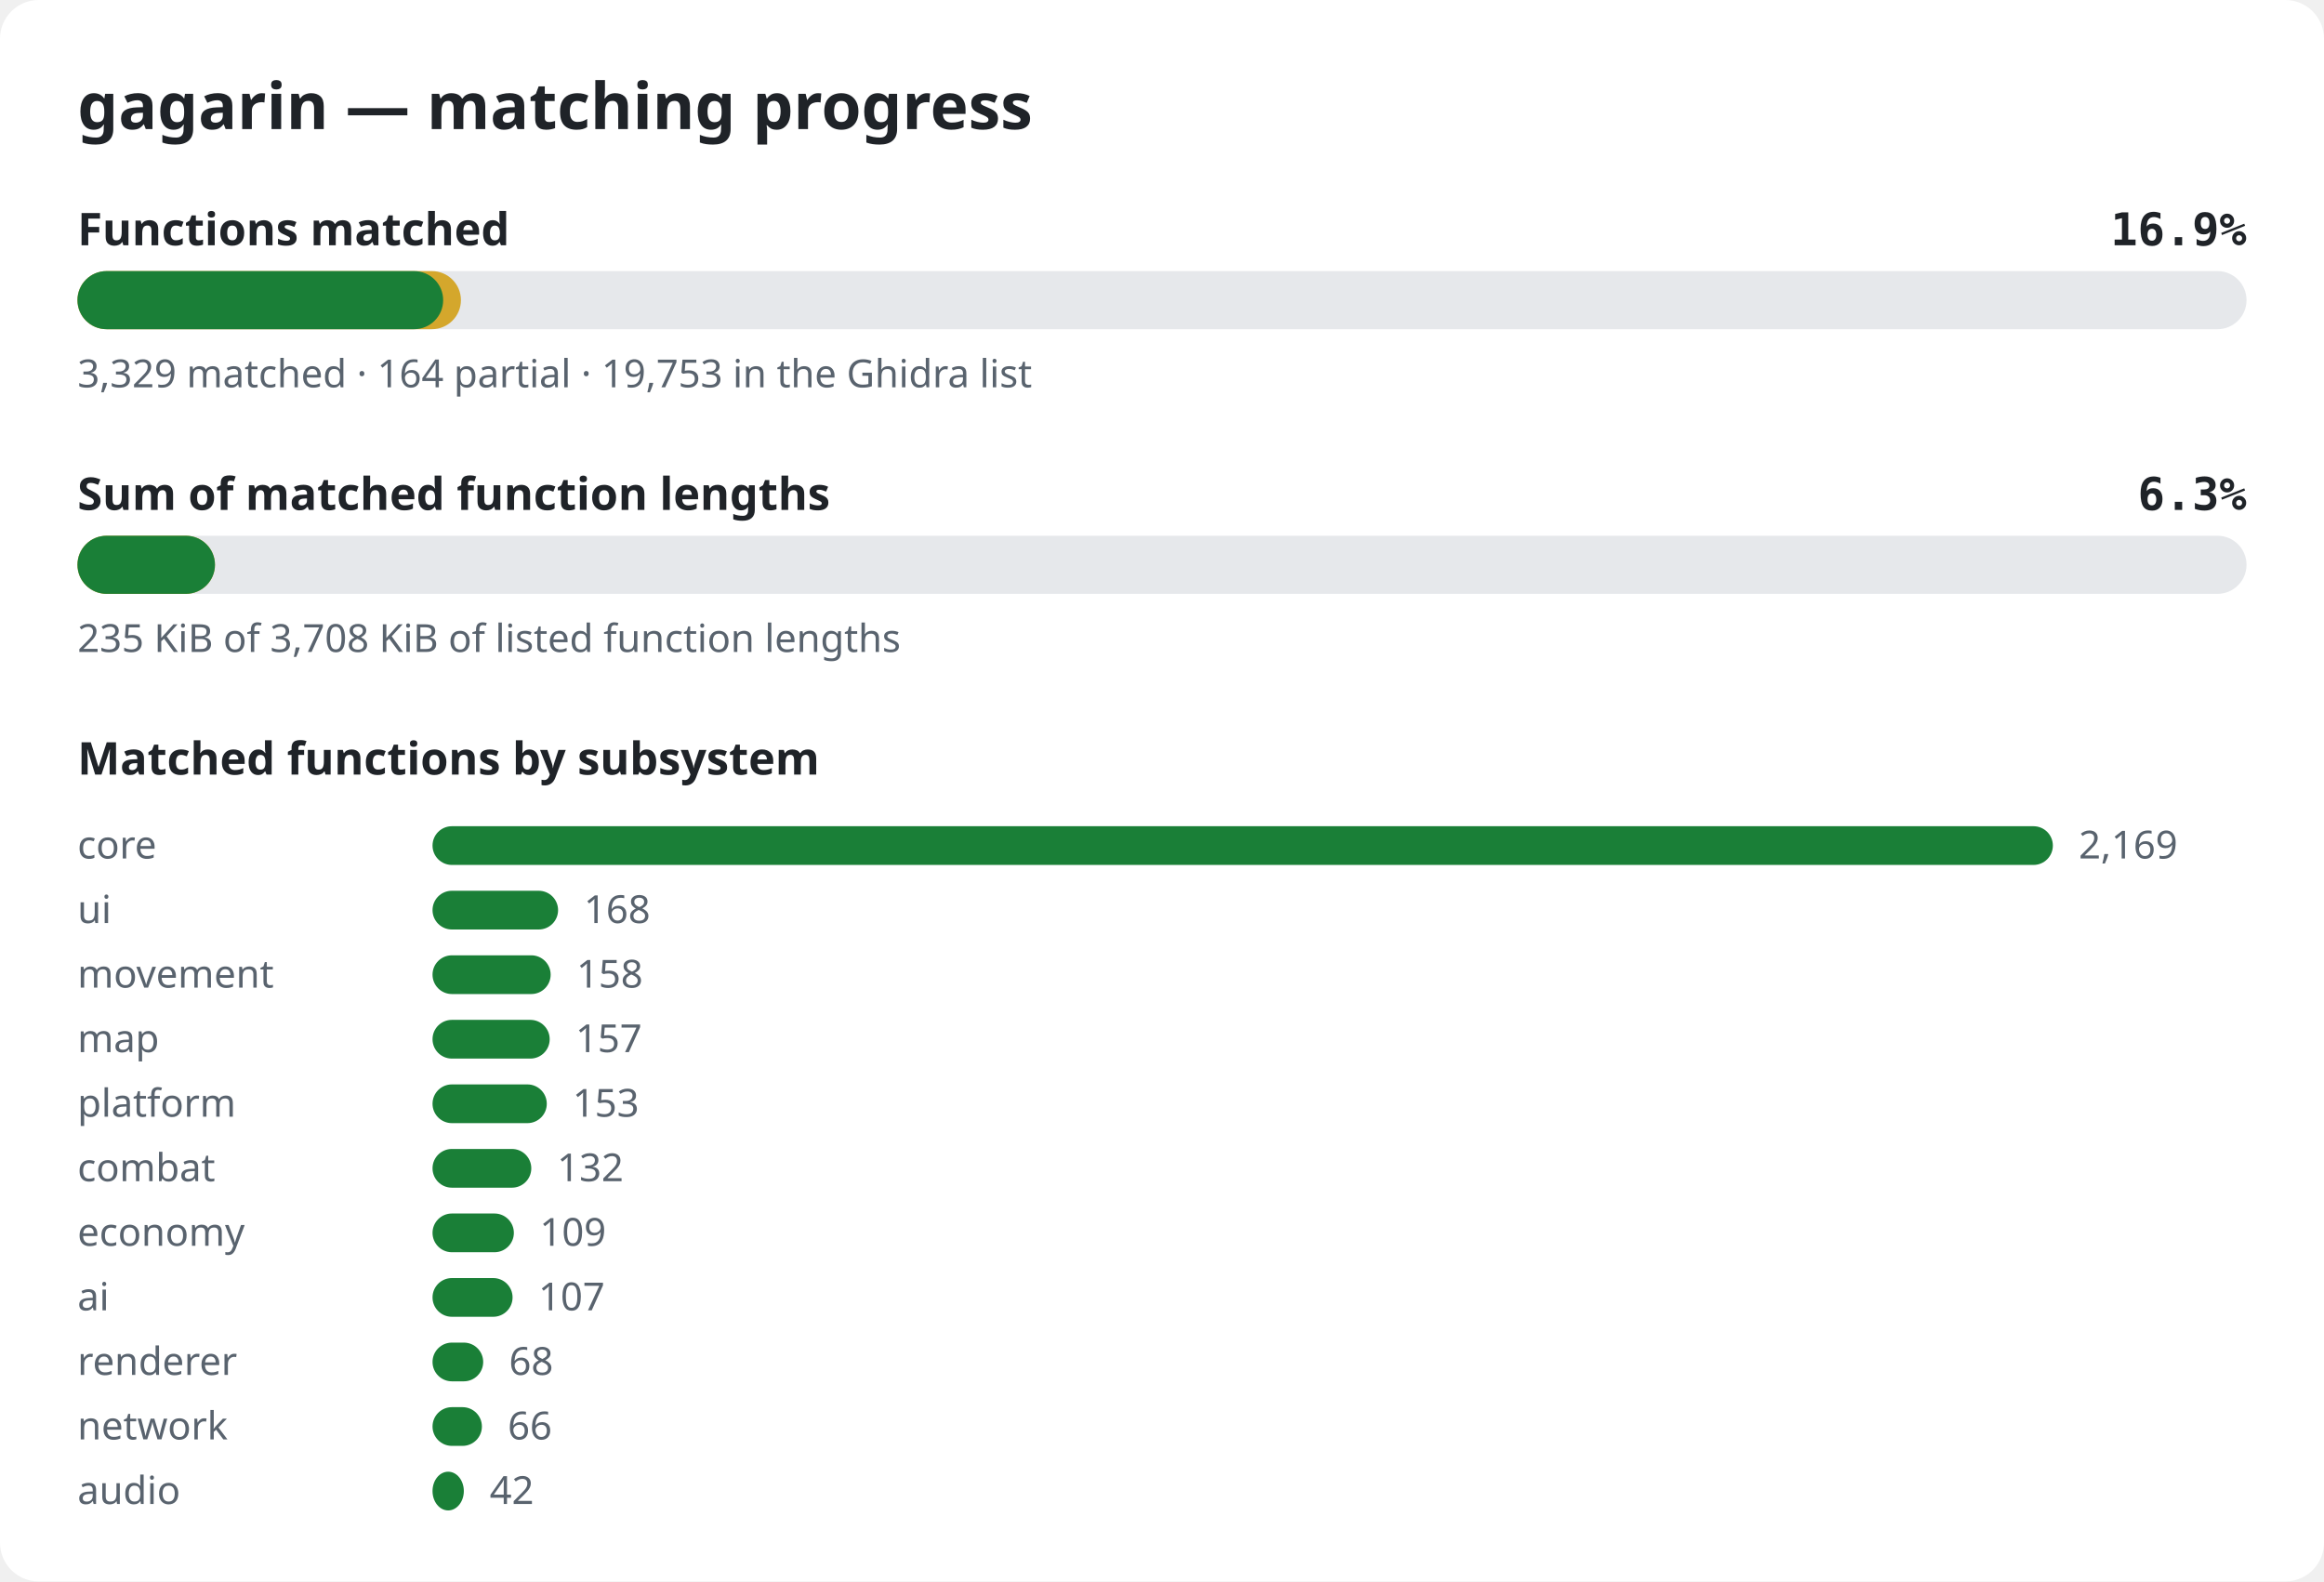
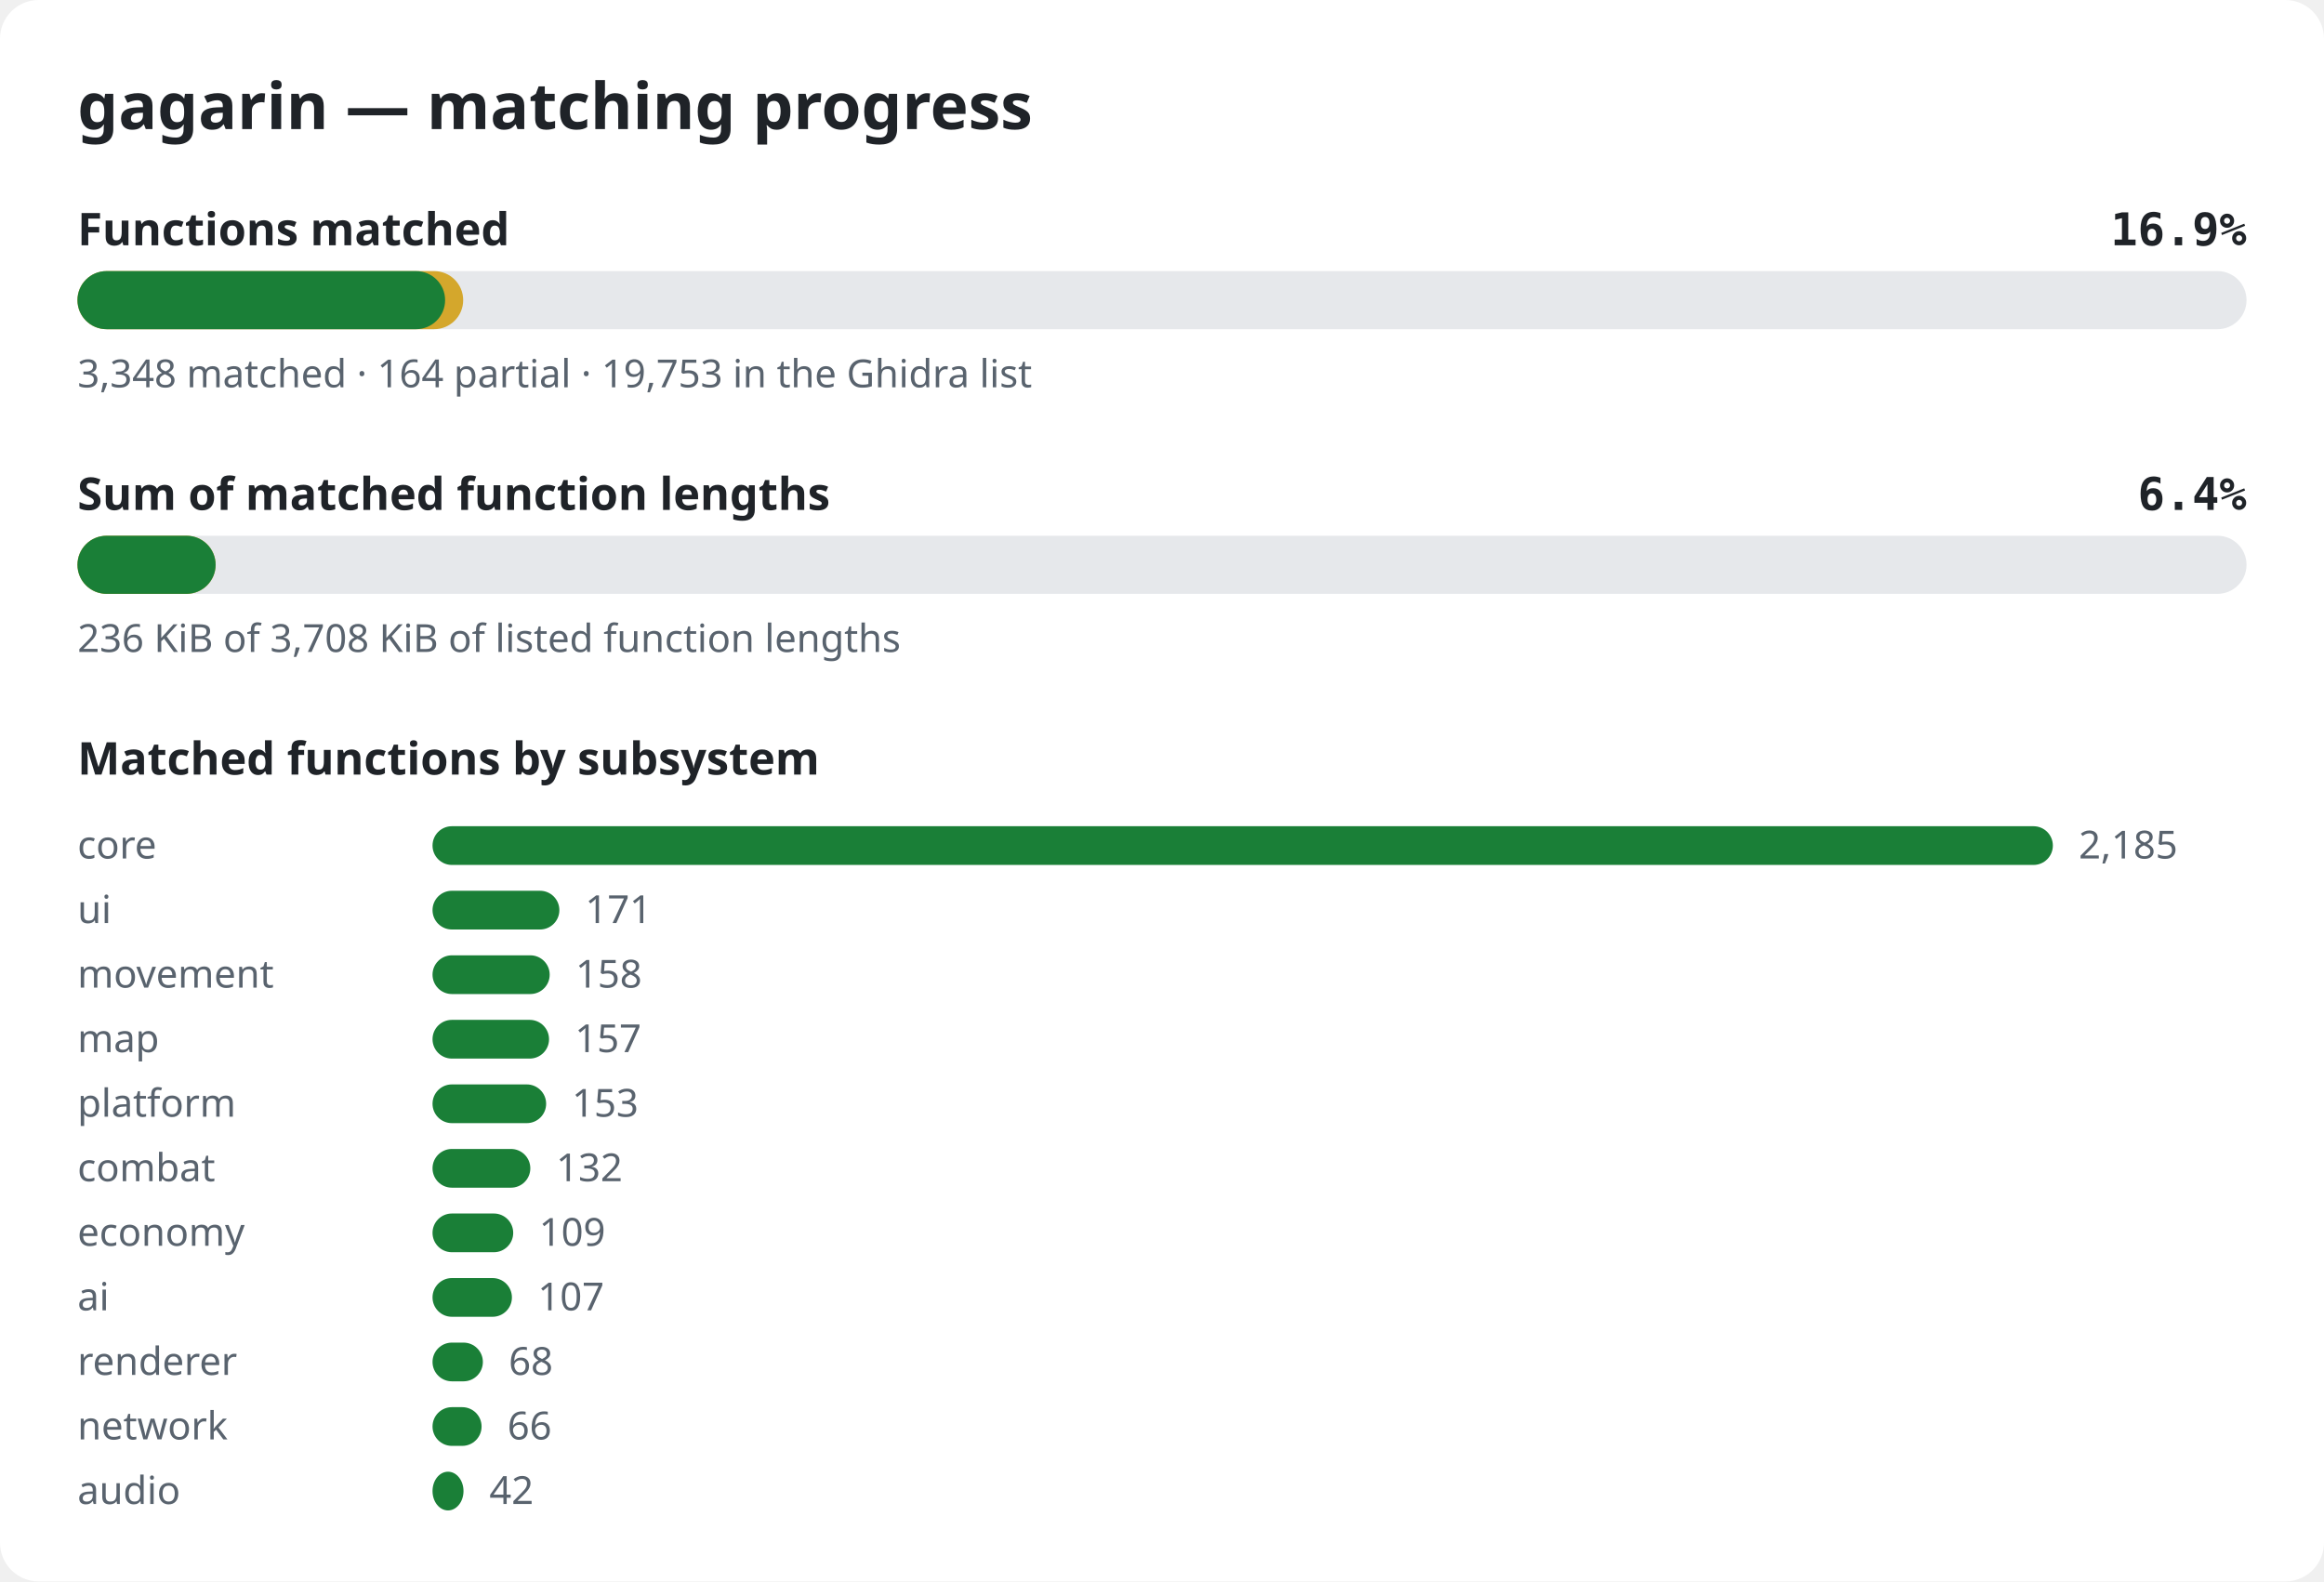
<svg xmlns="http://www.w3.org/2000/svg" width="720" height="490" viewBox="0 0 720 490" role="img" aria-label="gagarin matching progress">
  <style>.bg{fill:#ffffff}.title{font:600 20px sans-serif;fill:#1f2328}.label{font:600 14px sans-serif;fill:#1f2328}.pct{font:600 14px monospace;fill:#1f2328}.note{font:12px sans-serif;fill:#59636e}.track{fill:#e6e8eb}.done{fill:#1a7f37}.partial{fill:#d4a72c}@media (prefers-color-scheme: dark){.bg{fill:#0d1117}.title,.label,.pct{fill:#e6edf3}.note{fill:#9198a1}.track{fill:#262c36}.done{fill:#3fb950}.partial{fill:#d29922}}</style>
  <rect width="720" height="490" rx="12" class="bg" />
  <text x="24" y="40" class="title">gagarin — matching progress</text>
  <text x="24" y="76" class="label">Functions matched</text>
  <text x="696" y="76" class="pct" text-anchor="end">16.9%</text>
  <rect x="24" y="84" width="672" height="18" rx="9" class="track" />
-   <rect x="24" y="84" width="118.8" height="18" rx="9" class="partial" />
-   <rect x="24" y="84" width="113.3" height="18" rx="9" class="done" />
-   <text x="24" y="120" class="note">3,329 matched · 164 partial · 19,753 in the Ghidra list</text>
+   <rect x="24" y="84" width="119.5" height="18" rx="9" class="partial" />
+   <rect x="24" y="84" width="113.9" height="18" rx="9" class="done" />
+   <text x="24" y="120" class="note">3,348 matched · 164 partial · 19,753 in the Ghidra list</text>
  <text x="24" y="158" class="label">Sum of matched function lengths</text>
-   <text x="696" y="158" class="pct" text-anchor="end">6.3%</text>
+   <text x="696" y="158" class="pct" text-anchor="end">6.4%</text>
  <rect x="24" y="166" width="672" height="18" rx="9" class="track" />
-   <rect x="24" y="166" width="42.6" height="18" rx="9" class="partial" />
-   <rect x="24" y="166" width="42.6" height="18" rx="9" class="done" />
-   <text x="24" y="202" class="note">235 KiB of 3,708 KiB of listed function lengths</text>
+   <rect x="24" y="166" width="42.8" height="18" rx="9" class="partial" />
+   <rect x="24" y="166" width="42.8" height="18" rx="9" class="done" />
+   <text x="24" y="202" class="note">236 KiB of 3,708 KiB of listed function lengths</text>
  <text x="24" y="240" class="label">Matched functions by subsystem</text>
  <text x="24" y="266" class="note">core</text>
  <rect x="134" y="256" width="502.0" height="12" rx="6" class="done" />
-   <text x="644.0" y="266" class="note">2,169</text>
+   <text x="644.0" y="266" class="note">2,185</text>
  <text x="24" y="286" class="note">ui</text>
-   <rect x="134" y="276" width="38.9" height="12" rx="6" class="done" />
-   <text x="180.9" y="286" class="note">168</text>
+   <rect x="134" y="276" width="39.3" height="12" rx="6" class="done" />
+   <text x="181.3" y="286" class="note">171</text>
  <text x="24" y="306" class="note">movement</text>
-   <rect x="134" y="296" width="36.6" height="12" rx="6" class="done" />
-   <text x="178.6" y="306" class="note">158</text>
+   <rect x="134" y="296" width="36.3" height="12" rx="6" class="done" />
+   <text x="178.3" y="306" class="note">158</text>
  <text x="24" y="326" class="note">map</text>
-   <rect x="134" y="316" width="36.3" height="12" rx="6" class="done" />
-   <text x="178.3" y="326" class="note">157</text>
+   <rect x="134" y="316" width="36.1" height="12" rx="6" class="done" />
+   <text x="178.1" y="326" class="note">157</text>
  <text x="24" y="346" class="note">platform</text>
-   <rect x="134" y="336" width="35.4" height="12" rx="6" class="done" />
-   <text x="177.4" y="346" class="note">153</text>
+   <rect x="134" y="336" width="35.2" height="12" rx="6" class="done" />
+   <text x="177.2" y="346" class="note">153</text>
  <text x="24" y="366" class="note">combat</text>
-   <rect x="134" y="356" width="30.6" height="12" rx="6" class="done" />
-   <text x="172.6" y="366" class="note">132</text>
+   <rect x="134" y="356" width="30.3" height="12" rx="6" class="done" />
+   <text x="172.3" y="366" class="note">132</text>
  <text x="24" y="386" class="note">economy</text>
-   <rect x="134" y="376" width="25.2" height="12" rx="6" class="done" />
-   <text x="167.2" y="386" class="note">109</text>
+   <rect x="134" y="376" width="25.0" height="12" rx="6" class="done" />
+   <text x="167.0" y="386" class="note">109</text>
  <text x="24" y="406" class="note">ai</text>
-   <rect x="134" y="396" width="24.8" height="12" rx="6" class="done" />
-   <text x="166.8" y="406" class="note">107</text>
+   <rect x="134" y="396" width="24.6" height="12" rx="6" class="done" />
+   <text x="166.6" y="406" class="note">107</text>
  <text x="24" y="426" class="note">renderer</text>
-   <rect x="134" y="416" width="15.7" height="12" rx="6" class="done" />
-   <text x="157.7" y="426" class="note">68</text>
+   <rect x="134" y="416" width="15.6" height="12" rx="6" class="done" />
+   <text x="157.6" y="426" class="note">68</text>
  <text x="24" y="446" class="note">network</text>
-   <rect x="134" y="436" width="15.3" height="12" rx="6" class="done" />
-   <text x="157.3" y="446" class="note">66</text>
+   <rect x="134" y="436" width="15.2" height="12" rx="6" class="done" />
+   <text x="157.2" y="446" class="note">66</text>
  <text x="24" y="466" class="note">audio</text>
-   <rect x="134" y="456" width="9.7" height="12" rx="6" class="done" />
-   <text x="151.7" y="466" class="note">42</text>
+   <rect x="134" y="456" width="9.6" height="12" rx="6" class="done" />
+   <text x="151.6" y="466" class="note">42</text>
</svg>
